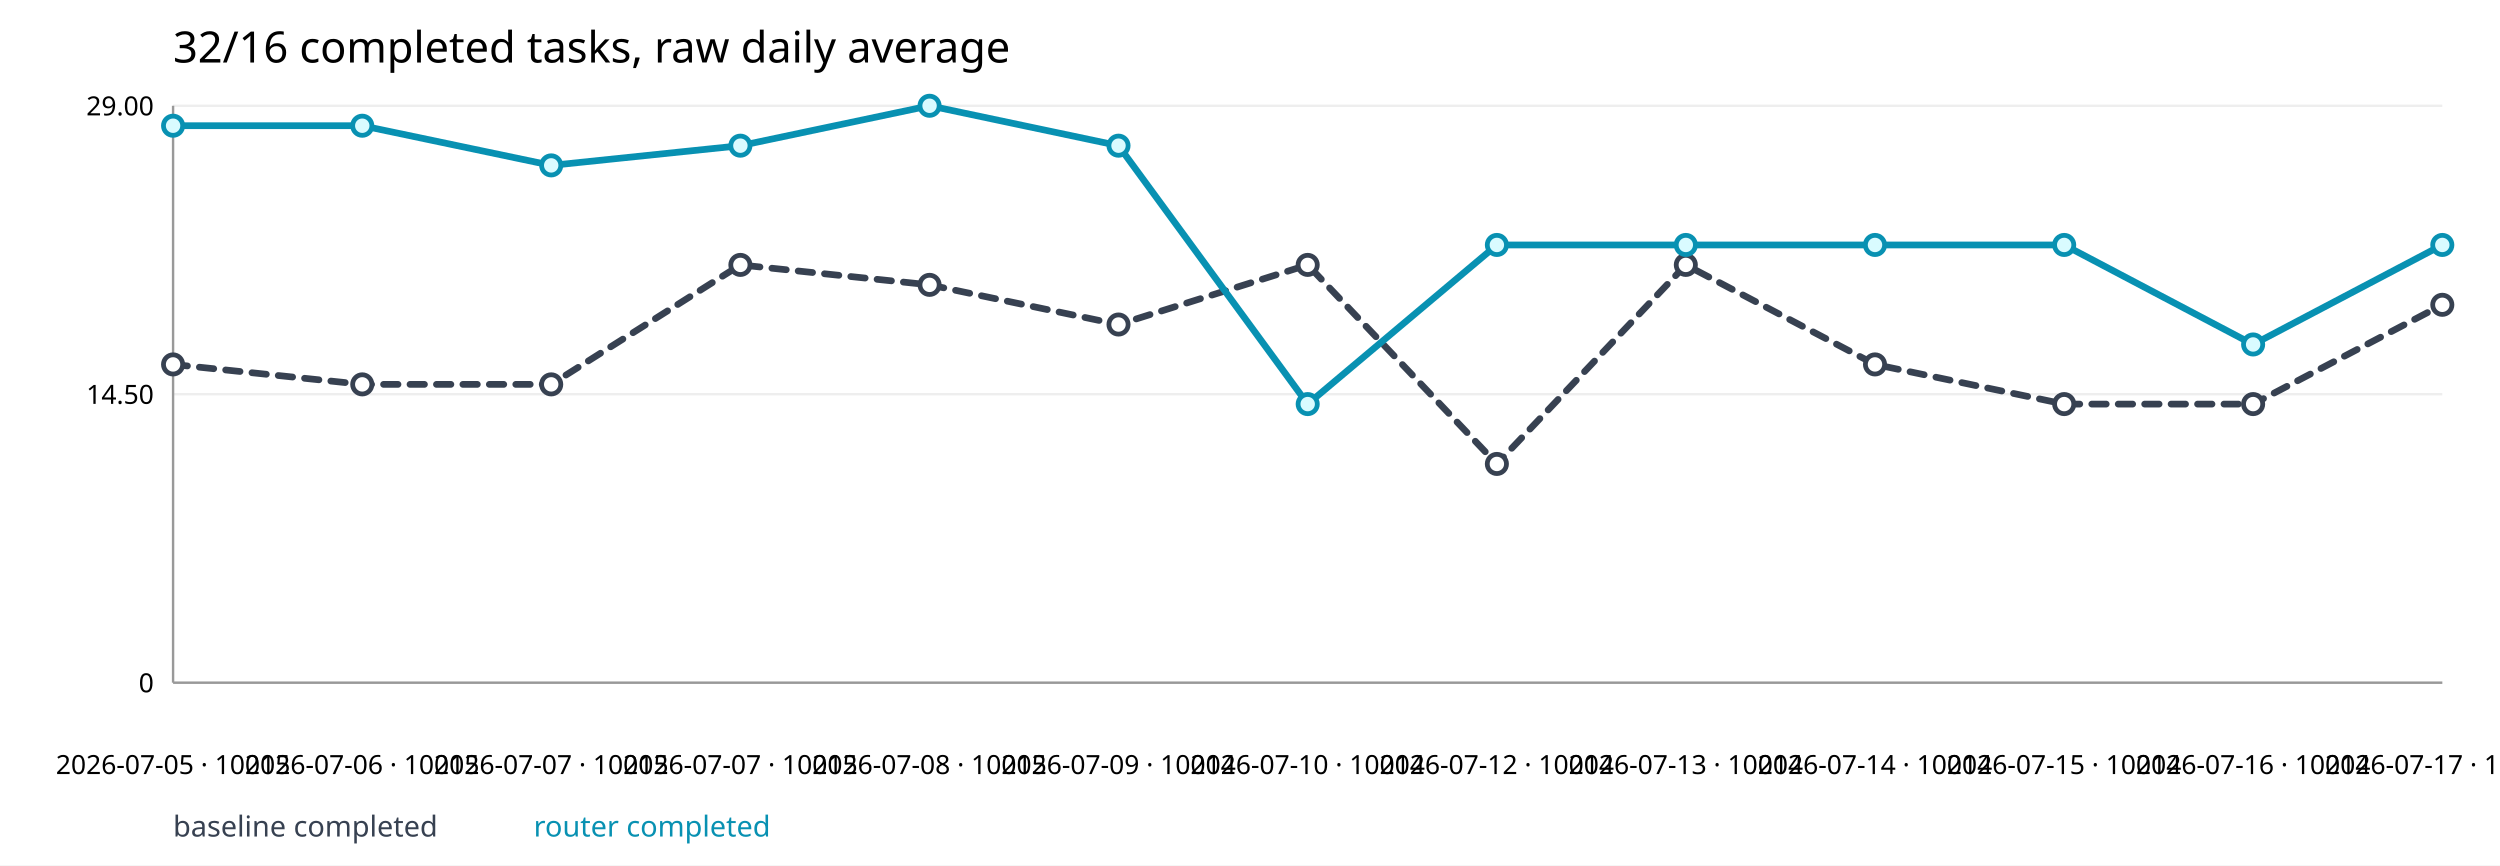
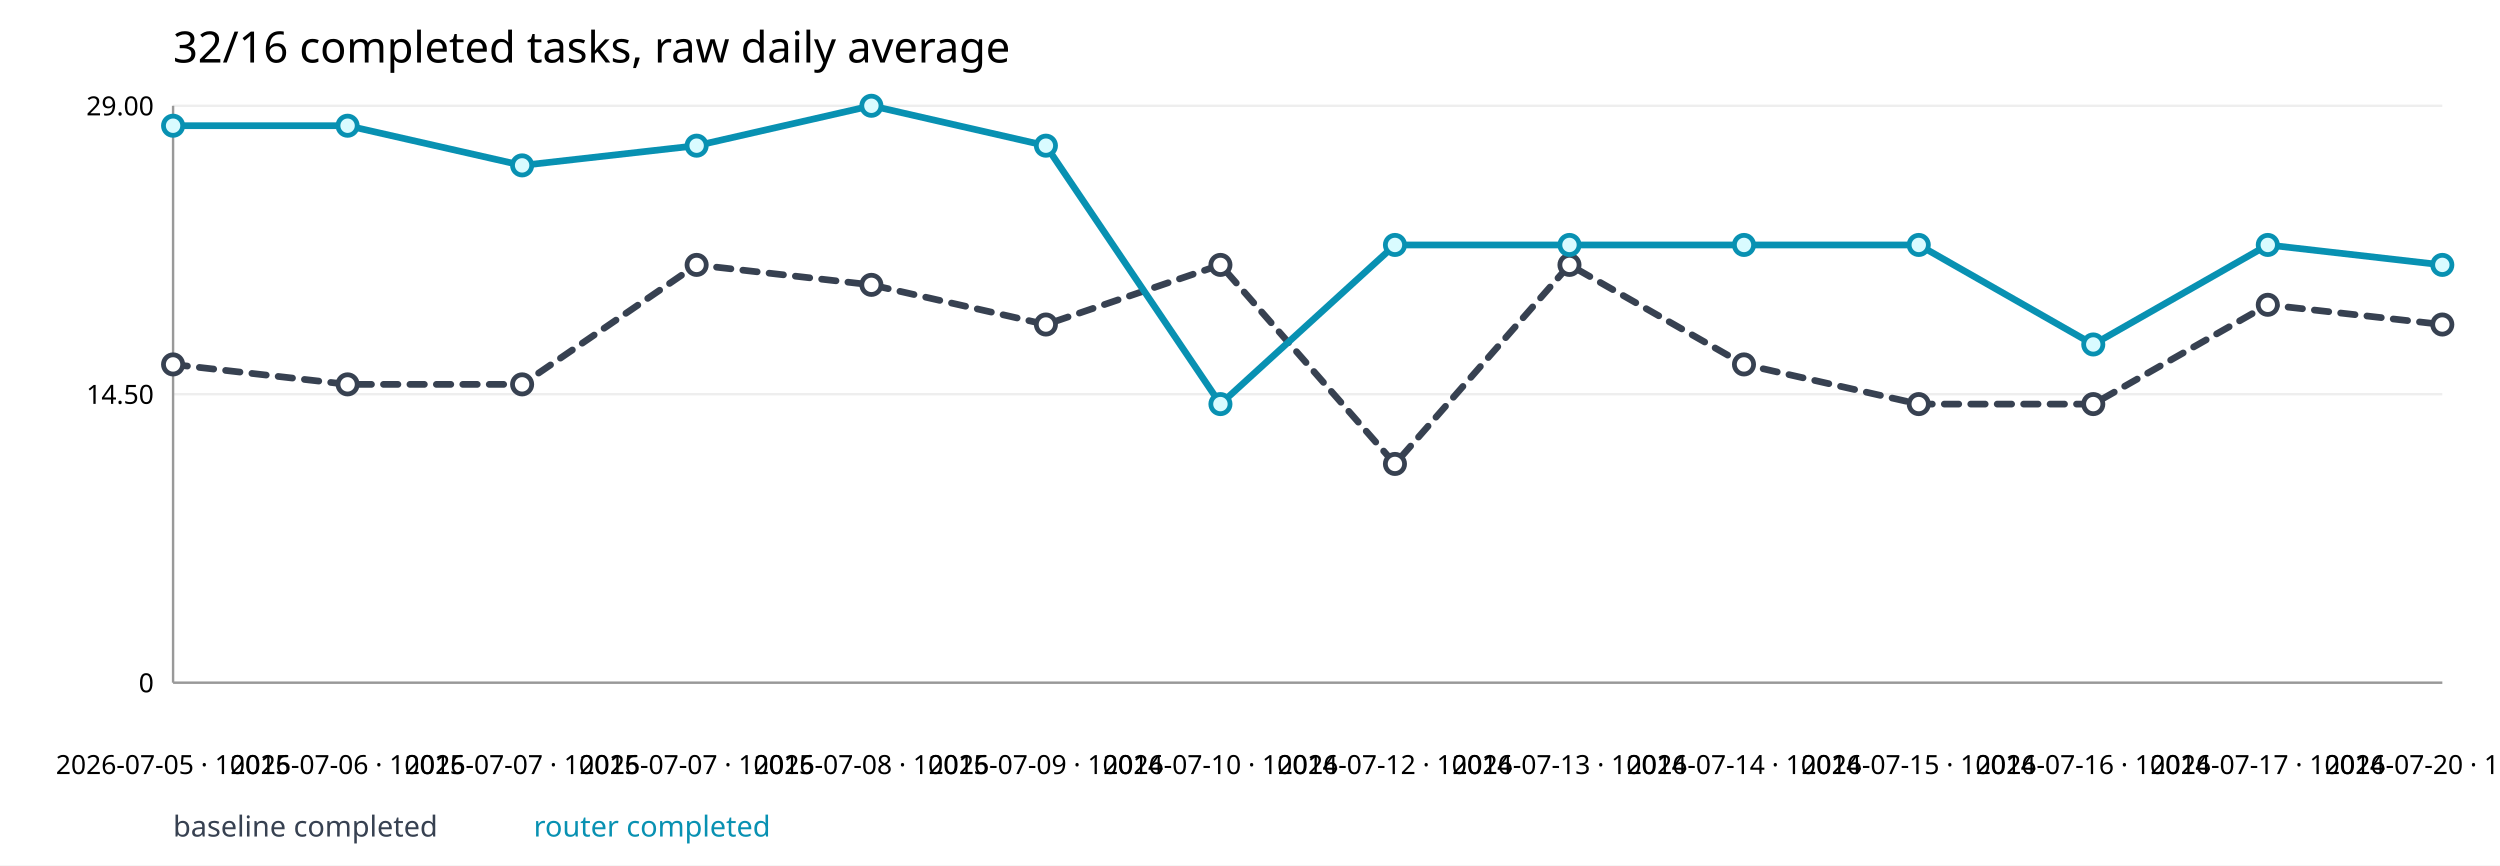
<svg xmlns="http://www.w3.org/2000/svg" width="1040" height="360" viewBox="0 0 1040 360">
  <rect width="100%" height="100%" fill="white" />
  <text x="72" y="26" font-size="18" font-family="sans-serif">32/16 completed tasks, raw daily average</text>
  <line x1="72" y1="284.0" x2="1016" y2="284.0" stroke="#eee" />
  <text x="64" y="288.0" text-anchor="end" font-size="11" font-family="sans-serif">0</text>
  <line x1="72" y1="164.0" x2="1016" y2="164.0" stroke="#eee" />
  <text x="64" y="168.0" text-anchor="end" font-size="11" font-family="sans-serif">14.50</text>
  <line x1="72" y1="44.0" x2="1016" y2="44.0" stroke="#eee" />
  <text x="64" y="48.0" text-anchor="end" font-size="11" font-family="sans-serif">29.00</text>
  <line x1="72" y1="284" x2="1016" y2="284" stroke="#999" />
  <line x1="72" y1="44" x2="72" y2="284" stroke="#999" />
  <text x="72.0" y="322" text-anchor="middle" font-size="11" font-family="sans-serif">2026-07-05 · 10015</text>
-   <text x="150.667" y="322" text-anchor="middle" font-size="11" font-family="sans-serif">2026-07-06 · 10015</text>
-   <text x="229.333" y="322" text-anchor="middle" font-size="11" font-family="sans-serif">2026-07-07 · 10015</text>
-   <text x="308.0" y="322" text-anchor="middle" font-size="11" font-family="sans-serif">2026-07-07 · 10015</text>
-   <text x="386.667" y="322" text-anchor="middle" font-size="11" font-family="sans-serif">2026-07-08 · 10015</text>
-   <text x="465.333" y="322" text-anchor="middle" font-size="11" font-family="sans-serif">2026-07-09 · 10014</text>
-   <text x="544.0" y="322" text-anchor="middle" font-size="11" font-family="sans-serif">2026-07-10 · 10014</text>
-   <text x="622.667" y="322" text-anchor="middle" font-size="11" font-family="sans-serif">2026-07-12 · 10014</text>
-   <text x="701.333" y="322" text-anchor="middle" font-size="11" font-family="sans-serif">2026-07-13 · 10014</text>
-   <text x="780.0" y="322" text-anchor="middle" font-size="11" font-family="sans-serif">2026-07-14 · 10014</text>
-   <text x="858.667" y="322" text-anchor="middle" font-size="11" font-family="sans-serif">2026-07-15 · 10014</text>
-   <text x="937.333" y="322" text-anchor="middle" font-size="11" font-family="sans-serif">2026-07-16 · 10014</text>
-   <text x="1016.0" y="322" text-anchor="middle" font-size="11" font-family="sans-serif">2026-07-17 · 10014</text>
-   <polyline fill="none" stroke="#374151" stroke-width="2.8" stroke-linecap="round" stroke-linejoin="round" stroke-dasharray="6 5" points="72.0,151.6 150.7,159.9 229.3,159.9 308.0,110.2 386.7,118.5 465.3,135.0 544.0,110.2 622.7,193.0 701.3,110.2 780.0,151.6 858.7,168.1 937.3,168.1 1016.0,126.8" />
+   <text x="144.615" y="322" text-anchor="middle" font-size="11" font-family="sans-serif">2026-07-06 · 10015</text>
+   <text x="217.231" y="322" text-anchor="middle" font-size="11" font-family="sans-serif">2026-07-07 · 10015</text>
+   <text x="289.846" y="322" text-anchor="middle" font-size="11" font-family="sans-serif">2026-07-07 · 10015</text>
+   <text x="362.462" y="322" text-anchor="middle" font-size="11" font-family="sans-serif">2026-07-08 · 10015</text>
+   <text x="435.077" y="322" text-anchor="middle" font-size="11" font-family="sans-serif">2026-07-09 · 10014</text>
+   <text x="507.692" y="322" text-anchor="middle" font-size="11" font-family="sans-serif">2026-07-10 · 10014</text>
+   <text x="580.308" y="322" text-anchor="middle" font-size="11" font-family="sans-serif">2026-07-12 · 10014</text>
+   <text x="652.923" y="322" text-anchor="middle" font-size="11" font-family="sans-serif">2026-07-13 · 10014</text>
+   <text x="725.538" y="322" text-anchor="middle" font-size="11" font-family="sans-serif">2026-07-14 · 10014</text>
+   <text x="798.154" y="322" text-anchor="middle" font-size="11" font-family="sans-serif">2026-07-15 · 10014</text>
+   <text x="870.769" y="322" text-anchor="middle" font-size="11" font-family="sans-serif">2026-07-16 · 10014</text>
+   <text x="943.385" y="322" text-anchor="middle" font-size="11" font-family="sans-serif">2026-07-17 · 10014</text>
+   <text x="1016.0" y="322" text-anchor="middle" font-size="11" font-family="sans-serif">2026-07-20 · 10014</text>
+   <polyline fill="none" stroke="#374151" stroke-width="2.8" stroke-linecap="round" stroke-linejoin="round" stroke-dasharray="6 5" points="72.0,151.6 144.6,159.9 217.2,159.9 289.8,110.2 362.5,118.5 435.1,135.0 507.7,110.2 580.3,193.0 652.9,110.2 725.5,151.6 798.2,168.1 870.8,168.1 943.4,126.8 1016.0,135.0" />
  <circle cx="72.0" cy="151.6" r="4" fill="#ffffff" stroke="#374151" stroke-width="2" />
-   <circle cx="150.7" cy="159.9" r="4" fill="#ffffff" stroke="#374151" stroke-width="2" />
-   <circle cx="229.3" cy="159.9" r="4" fill="#ffffff" stroke="#374151" stroke-width="2" />
-   <circle cx="308.0" cy="110.2" r="4" fill="#ffffff" stroke="#374151" stroke-width="2" />
-   <circle cx="386.7" cy="118.5" r="4" fill="#ffffff" stroke="#374151" stroke-width="2" />
-   <circle cx="465.3" cy="135.0" r="4" fill="#ffffff" stroke="#374151" stroke-width="2" />
-   <circle cx="544.0" cy="110.2" r="4" fill="#ffffff" stroke="#374151" stroke-width="2" />
-   <circle cx="622.7" cy="193.0" r="4" fill="#ffffff" stroke="#374151" stroke-width="2" />
-   <circle cx="701.3" cy="110.2" r="4" fill="#ffffff" stroke="#374151" stroke-width="2" />
-   <circle cx="780.0" cy="151.6" r="4" fill="#ffffff" stroke="#374151" stroke-width="2" />
-   <circle cx="858.7" cy="168.1" r="4" fill="#ffffff" stroke="#374151" stroke-width="2" />
-   <circle cx="937.3" cy="168.1" r="4" fill="#ffffff" stroke="#374151" stroke-width="2" />
-   <circle cx="1016.0" cy="126.8" r="4" fill="#ffffff" stroke="#374151" stroke-width="2" />
+   <circle cx="144.6" cy="159.9" r="4" fill="#ffffff" stroke="#374151" stroke-width="2" />
+   <circle cx="217.2" cy="159.9" r="4" fill="#ffffff" stroke="#374151" stroke-width="2" />
+   <circle cx="289.8" cy="110.2" r="4" fill="#ffffff" stroke="#374151" stroke-width="2" />
+   <circle cx="362.5" cy="118.5" r="4" fill="#ffffff" stroke="#374151" stroke-width="2" />
+   <circle cx="435.1" cy="135.0" r="4" fill="#ffffff" stroke="#374151" stroke-width="2" />
+   <circle cx="507.7" cy="110.2" r="4" fill="#ffffff" stroke="#374151" stroke-width="2" />
+   <circle cx="580.3" cy="193.0" r="4" fill="#ffffff" stroke="#374151" stroke-width="2" />
+   <circle cx="652.9" cy="110.2" r="4" fill="#ffffff" stroke="#374151" stroke-width="2" />
+   <circle cx="725.5" cy="151.6" r="4" fill="#ffffff" stroke="#374151" stroke-width="2" />
+   <circle cx="798.2" cy="168.1" r="4" fill="#ffffff" stroke="#374151" stroke-width="2" />
+   <circle cx="870.8" cy="168.1" r="4" fill="#ffffff" stroke="#374151" stroke-width="2" />
+   <circle cx="943.4" cy="126.8" r="4" fill="#ffffff" stroke="#374151" stroke-width="2" />
+   <circle cx="1016.0" cy="135.0" r="4" fill="#ffffff" stroke="#374151" stroke-width="2" />
  <text x="72" y="348" font-size="12" fill="#374151" font-family="sans-serif">baseline completed</text>
-   <polyline fill="none" stroke="#0891b2" stroke-width="2.8" stroke-linecap="round" stroke-linejoin="round" points="72.0,52.3 150.7,52.3 229.3,68.8 308.0,60.6 386.7,44.0 465.3,60.6 544.0,168.1 622.7,101.9 701.3,101.9 780.0,101.9 858.7,101.9 937.3,143.3 1016.0,101.9" />
+   <polyline fill="none" stroke="#0891b2" stroke-width="2.8" stroke-linecap="round" stroke-linejoin="round" points="72.0,52.3 144.6,52.3 217.2,68.8 289.8,60.6 362.5,44.0 435.1,60.6 507.7,168.1 580.3,101.9 652.9,101.9 725.5,101.9 798.2,101.9 870.8,143.3 943.4,101.9 1016.0,110.2" />
  <circle cx="72.0" cy="52.3" r="4" fill="#d9fbff" stroke="#0891b2" stroke-width="2" />
-   <circle cx="150.7" cy="52.3" r="4" fill="#d9fbff" stroke="#0891b2" stroke-width="2" />
-   <circle cx="229.3" cy="68.8" r="4" fill="#d9fbff" stroke="#0891b2" stroke-width="2" />
-   <circle cx="308.0" cy="60.6" r="4" fill="#d9fbff" stroke="#0891b2" stroke-width="2" />
-   <circle cx="386.7" cy="44.0" r="4" fill="#d9fbff" stroke="#0891b2" stroke-width="2" />
-   <circle cx="465.3" cy="60.6" r="4" fill="#d9fbff" stroke="#0891b2" stroke-width="2" />
-   <circle cx="544.0" cy="168.1" r="4" fill="#d9fbff" stroke="#0891b2" stroke-width="2" />
-   <circle cx="622.7" cy="101.9" r="4" fill="#d9fbff" stroke="#0891b2" stroke-width="2" />
-   <circle cx="701.3" cy="101.9" r="4" fill="#d9fbff" stroke="#0891b2" stroke-width="2" />
-   <circle cx="780.0" cy="101.9" r="4" fill="#d9fbff" stroke="#0891b2" stroke-width="2" />
-   <circle cx="858.7" cy="101.9" r="4" fill="#d9fbff" stroke="#0891b2" stroke-width="2" />
-   <circle cx="937.3" cy="143.3" r="4" fill="#d9fbff" stroke="#0891b2" stroke-width="2" />
-   <circle cx="1016.0" cy="101.9" r="4" fill="#d9fbff" stroke="#0891b2" stroke-width="2" />
+   <circle cx="144.6" cy="52.3" r="4" fill="#d9fbff" stroke="#0891b2" stroke-width="2" />
+   <circle cx="217.2" cy="68.8" r="4" fill="#d9fbff" stroke="#0891b2" stroke-width="2" />
+   <circle cx="289.8" cy="60.6" r="4" fill="#d9fbff" stroke="#0891b2" stroke-width="2" />
+   <circle cx="362.5" cy="44.0" r="4" fill="#d9fbff" stroke="#0891b2" stroke-width="2" />
+   <circle cx="435.1" cy="60.6" r="4" fill="#d9fbff" stroke="#0891b2" stroke-width="2" />
+   <circle cx="507.7" cy="168.1" r="4" fill="#d9fbff" stroke="#0891b2" stroke-width="2" />
+   <circle cx="580.3" cy="101.9" r="4" fill="#d9fbff" stroke="#0891b2" stroke-width="2" />
+   <circle cx="652.9" cy="101.9" r="4" fill="#d9fbff" stroke="#0891b2" stroke-width="2" />
+   <circle cx="725.5" cy="101.9" r="4" fill="#d9fbff" stroke="#0891b2" stroke-width="2" />
+   <circle cx="798.2" cy="101.9" r="4" fill="#d9fbff" stroke="#0891b2" stroke-width="2" />
+   <circle cx="870.8" cy="143.3" r="4" fill="#d9fbff" stroke="#0891b2" stroke-width="2" />
+   <circle cx="943.4" cy="101.9" r="4" fill="#d9fbff" stroke="#0891b2" stroke-width="2" />
+   <circle cx="1016.0" cy="110.2" r="4" fill="#d9fbff" stroke="#0891b2" stroke-width="2" />
  <text x="222" y="348" font-size="12" fill="#0891b2" font-family="sans-serif">router completed</text>
</svg>
